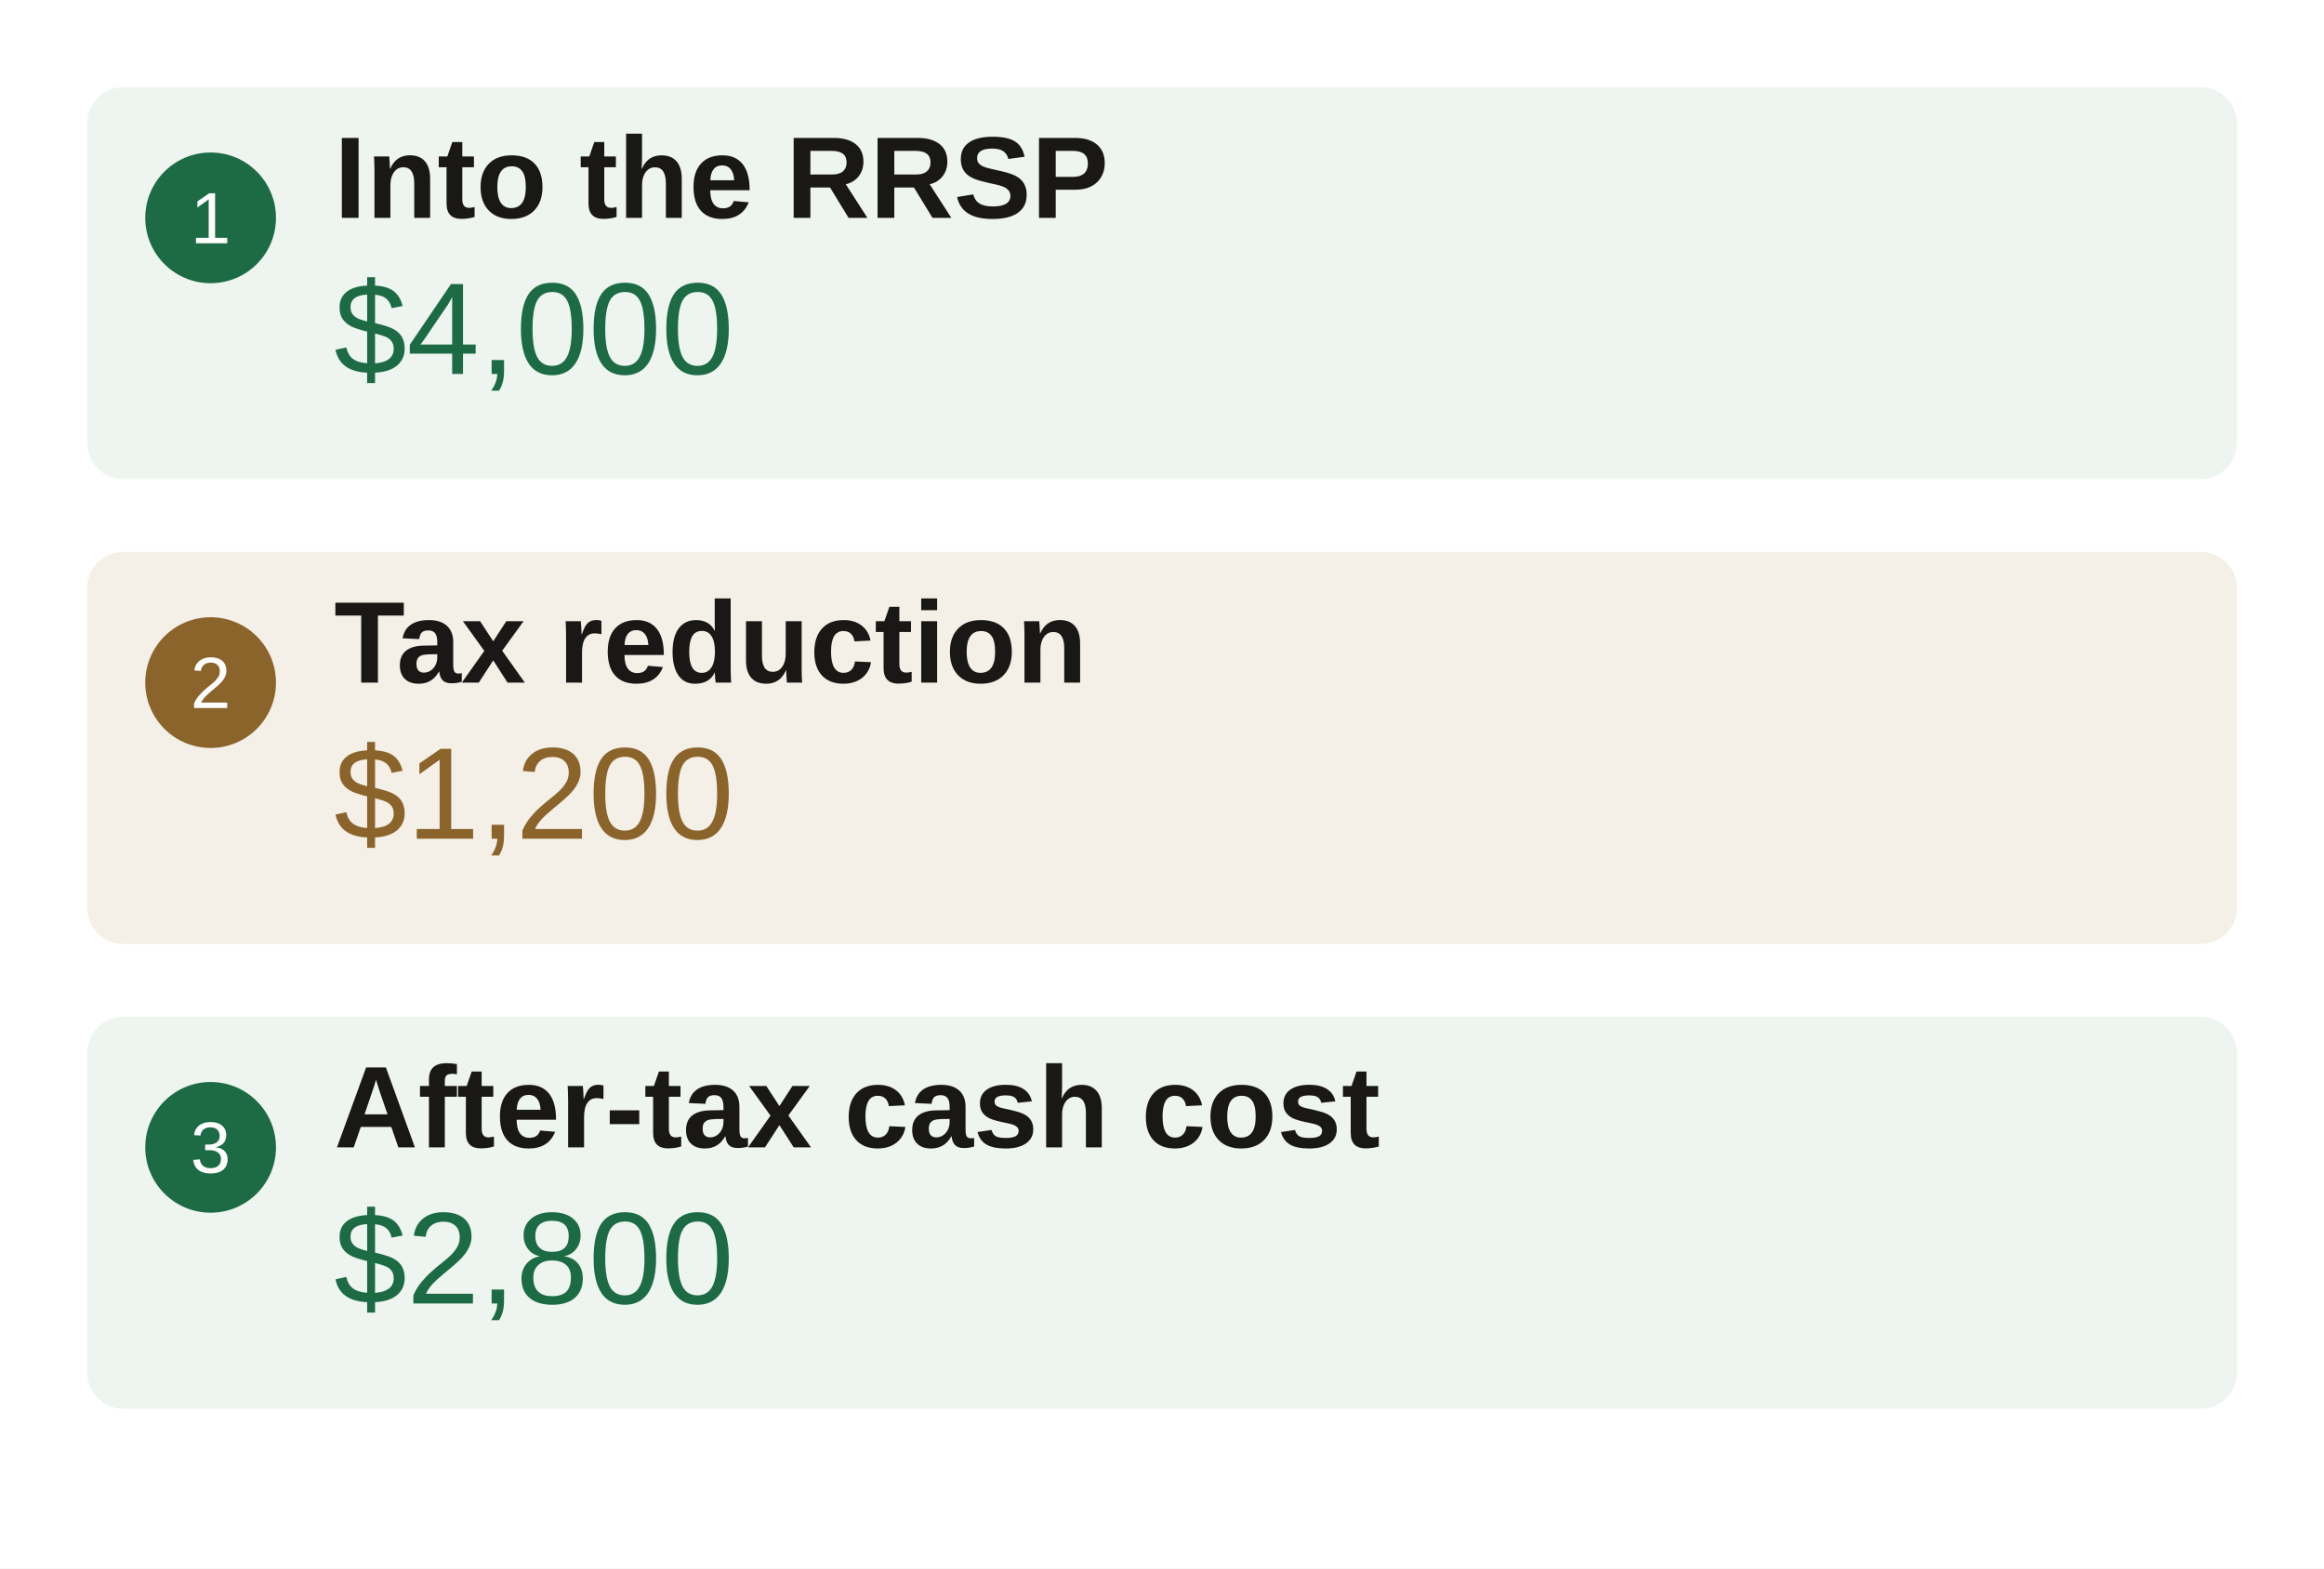
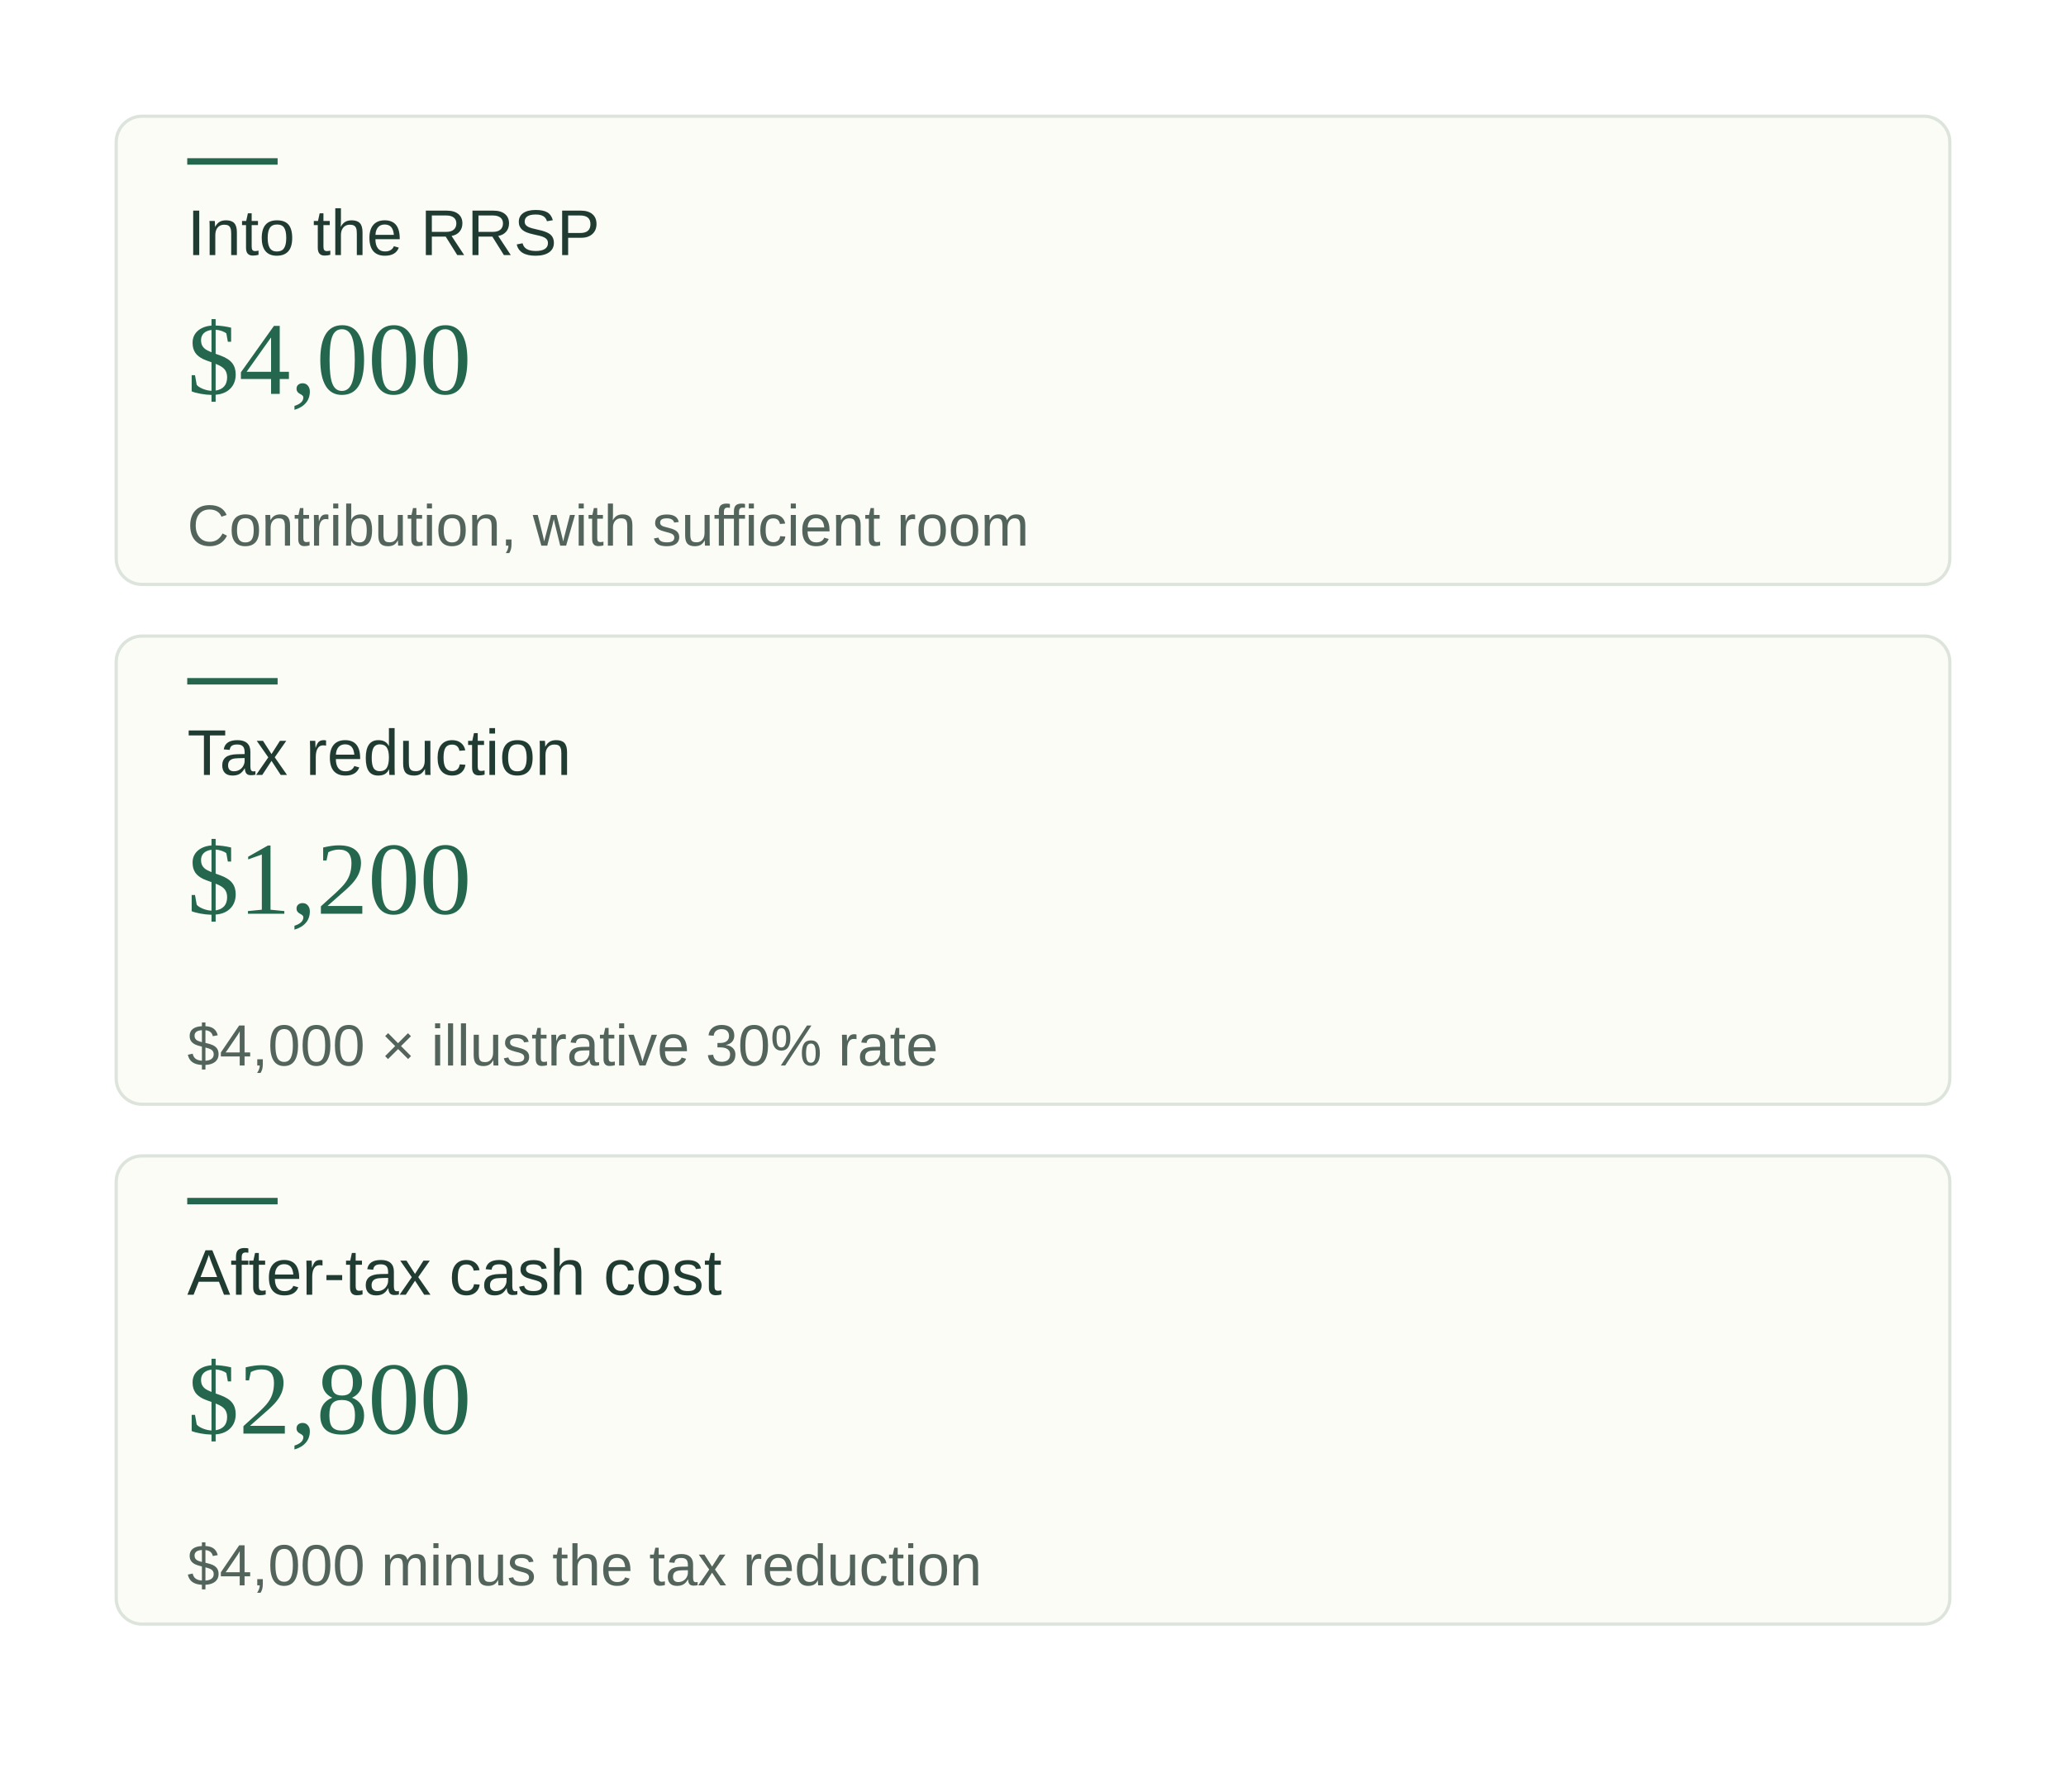
- <svg xmlns="http://www.w3.org/2000/svg" width="640" height="432" viewBox="0 0 640 432" role="img" aria-labelledby="title description">
-   <rect width="640" height="432" fill="#fff" />
-   <g font-family="Arial, Helvetica, sans-serif" fill="#1a1816">
-     <g>
-       <rect x="24" y="24" width="592" height="108" rx="10" fill="#eef5f0" />
-       <circle cx="58" cy="60" r="18" fill="#1d6b45" />
-       <text x="58" y="67" font-size="20" text-anchor="middle" fill="#fff">1</text>
-       <text x="92" y="60" font-size="32" font-weight="600">Into the RRSP</text>
-       <text x="92" y="103" font-size="36" fill="#1d6b45">$4,000</text>
+ <svg xmlns="http://www.w3.org/2000/svg" width="640" height="555" viewBox="0 0 640 555" data-layout="compare" role="img" aria-labelledby="title description">
+   <rect width="640" height="555" fill="#fff" />
+   <g font-family="Arial, Helvetica, sans-serif">
+     <g data-row="0">
+       <rect x="36" y="36" width="568" height="145" rx="8" fill="#fcfcf7" stroke="#dce4dc" />
+       <path d="M58 50h28" stroke="#24664e" stroke-width="2" />
+       <text x="58" y="79" font-size="20" font-weight="500" fill="#203c32" text-anchor="start">
+         <tspan x="58" dy="0">Into the RRSP</tspan>
+       </text>
+       <text x="58" y="122" font-size="32" font-weight="400" fill="#24664e" text-anchor="start" font-family="Georgia, Times New Roman, serif">
+         <tspan x="58" dy="0">$4,000</tspan>
+       </text>
+       <text x="58" y="169" font-size="18" font-weight="400" fill="#52645b" text-anchor="start">
+         <tspan x="58" dy="0">Contribution, with sufficient room</tspan>
+       </text>
    </g>
-     <g>
-       <rect x="24" y="152" width="592" height="108" rx="10" fill="#f4f0e7" />
-       <circle cx="58" cy="188" r="18" fill="#8b642b" />
-       <text x="58" y="195" font-size="20" text-anchor="middle" fill="#fff">2</text>
-       <text x="92" y="188" font-size="32" font-weight="600">Tax reduction</text>
-       <text x="92" y="231" font-size="36" fill="#8b642b">$1,200</text>
+     <g data-row="1">
+       <rect x="36" y="197" width="568" height="145" rx="8" fill="#fcfcf7" stroke="#dce4dc" />
+       <path d="M58 211h28" stroke="#24664e" stroke-width="2" />
+       <text x="58" y="240" font-size="20" font-weight="500" fill="#203c32" text-anchor="start">
+         <tspan x="58" dy="0">Tax reduction</tspan>
+       </text>
+       <text x="58" y="283" font-size="32" font-weight="400" fill="#24664e" text-anchor="start" font-family="Georgia, Times New Roman, serif">
+         <tspan x="58" dy="0">$1,200</tspan>
+       </text>
+       <text x="58" y="330" font-size="18" font-weight="400" fill="#52645b" text-anchor="start">
+         <tspan x="58" dy="0">$4,000 × illustrative 30% rate</tspan>
+       </text>
    </g>
-     <g>
-       <rect x="24" y="280" width="592" height="108" rx="10" fill="#eef5f0" />
-       <circle cx="58" cy="316" r="18" fill="#1d6b45" />
-       <text x="58" y="323" font-size="20" text-anchor="middle" fill="#fff">3</text>
-       <text x="92" y="316" font-size="32" font-weight="600">After-tax cash cost</text>
-       <text x="92" y="359" font-size="36" fill="#1d6b45">$2,800</text>
+     <g data-row="2">
+       <rect x="36" y="358" width="568" height="145" rx="8" fill="#fcfcf7" stroke="#dce4dc" />
+       <path d="M58 372h28" stroke="#24664e" stroke-width="2" />
+       <text x="58" y="401" font-size="20" font-weight="500" fill="#203c32" text-anchor="start">
+         <tspan x="58" dy="0">After-tax cash cost</tspan>
+       </text>
+       <text x="58" y="444" font-size="32" font-weight="400" fill="#24664e" text-anchor="start" font-family="Georgia, Times New Roman, serif">
+         <tspan x="58" dy="0">$2,800</tspan>
+       </text>
+       <text x="58" y="491" font-size="18" font-weight="400" fill="#52645b" text-anchor="start">
+         <tspan x="58" dy="0">$4,000 minus the tax reduction</tspan>
+       </text>
    </g>
  </g>
</svg>
